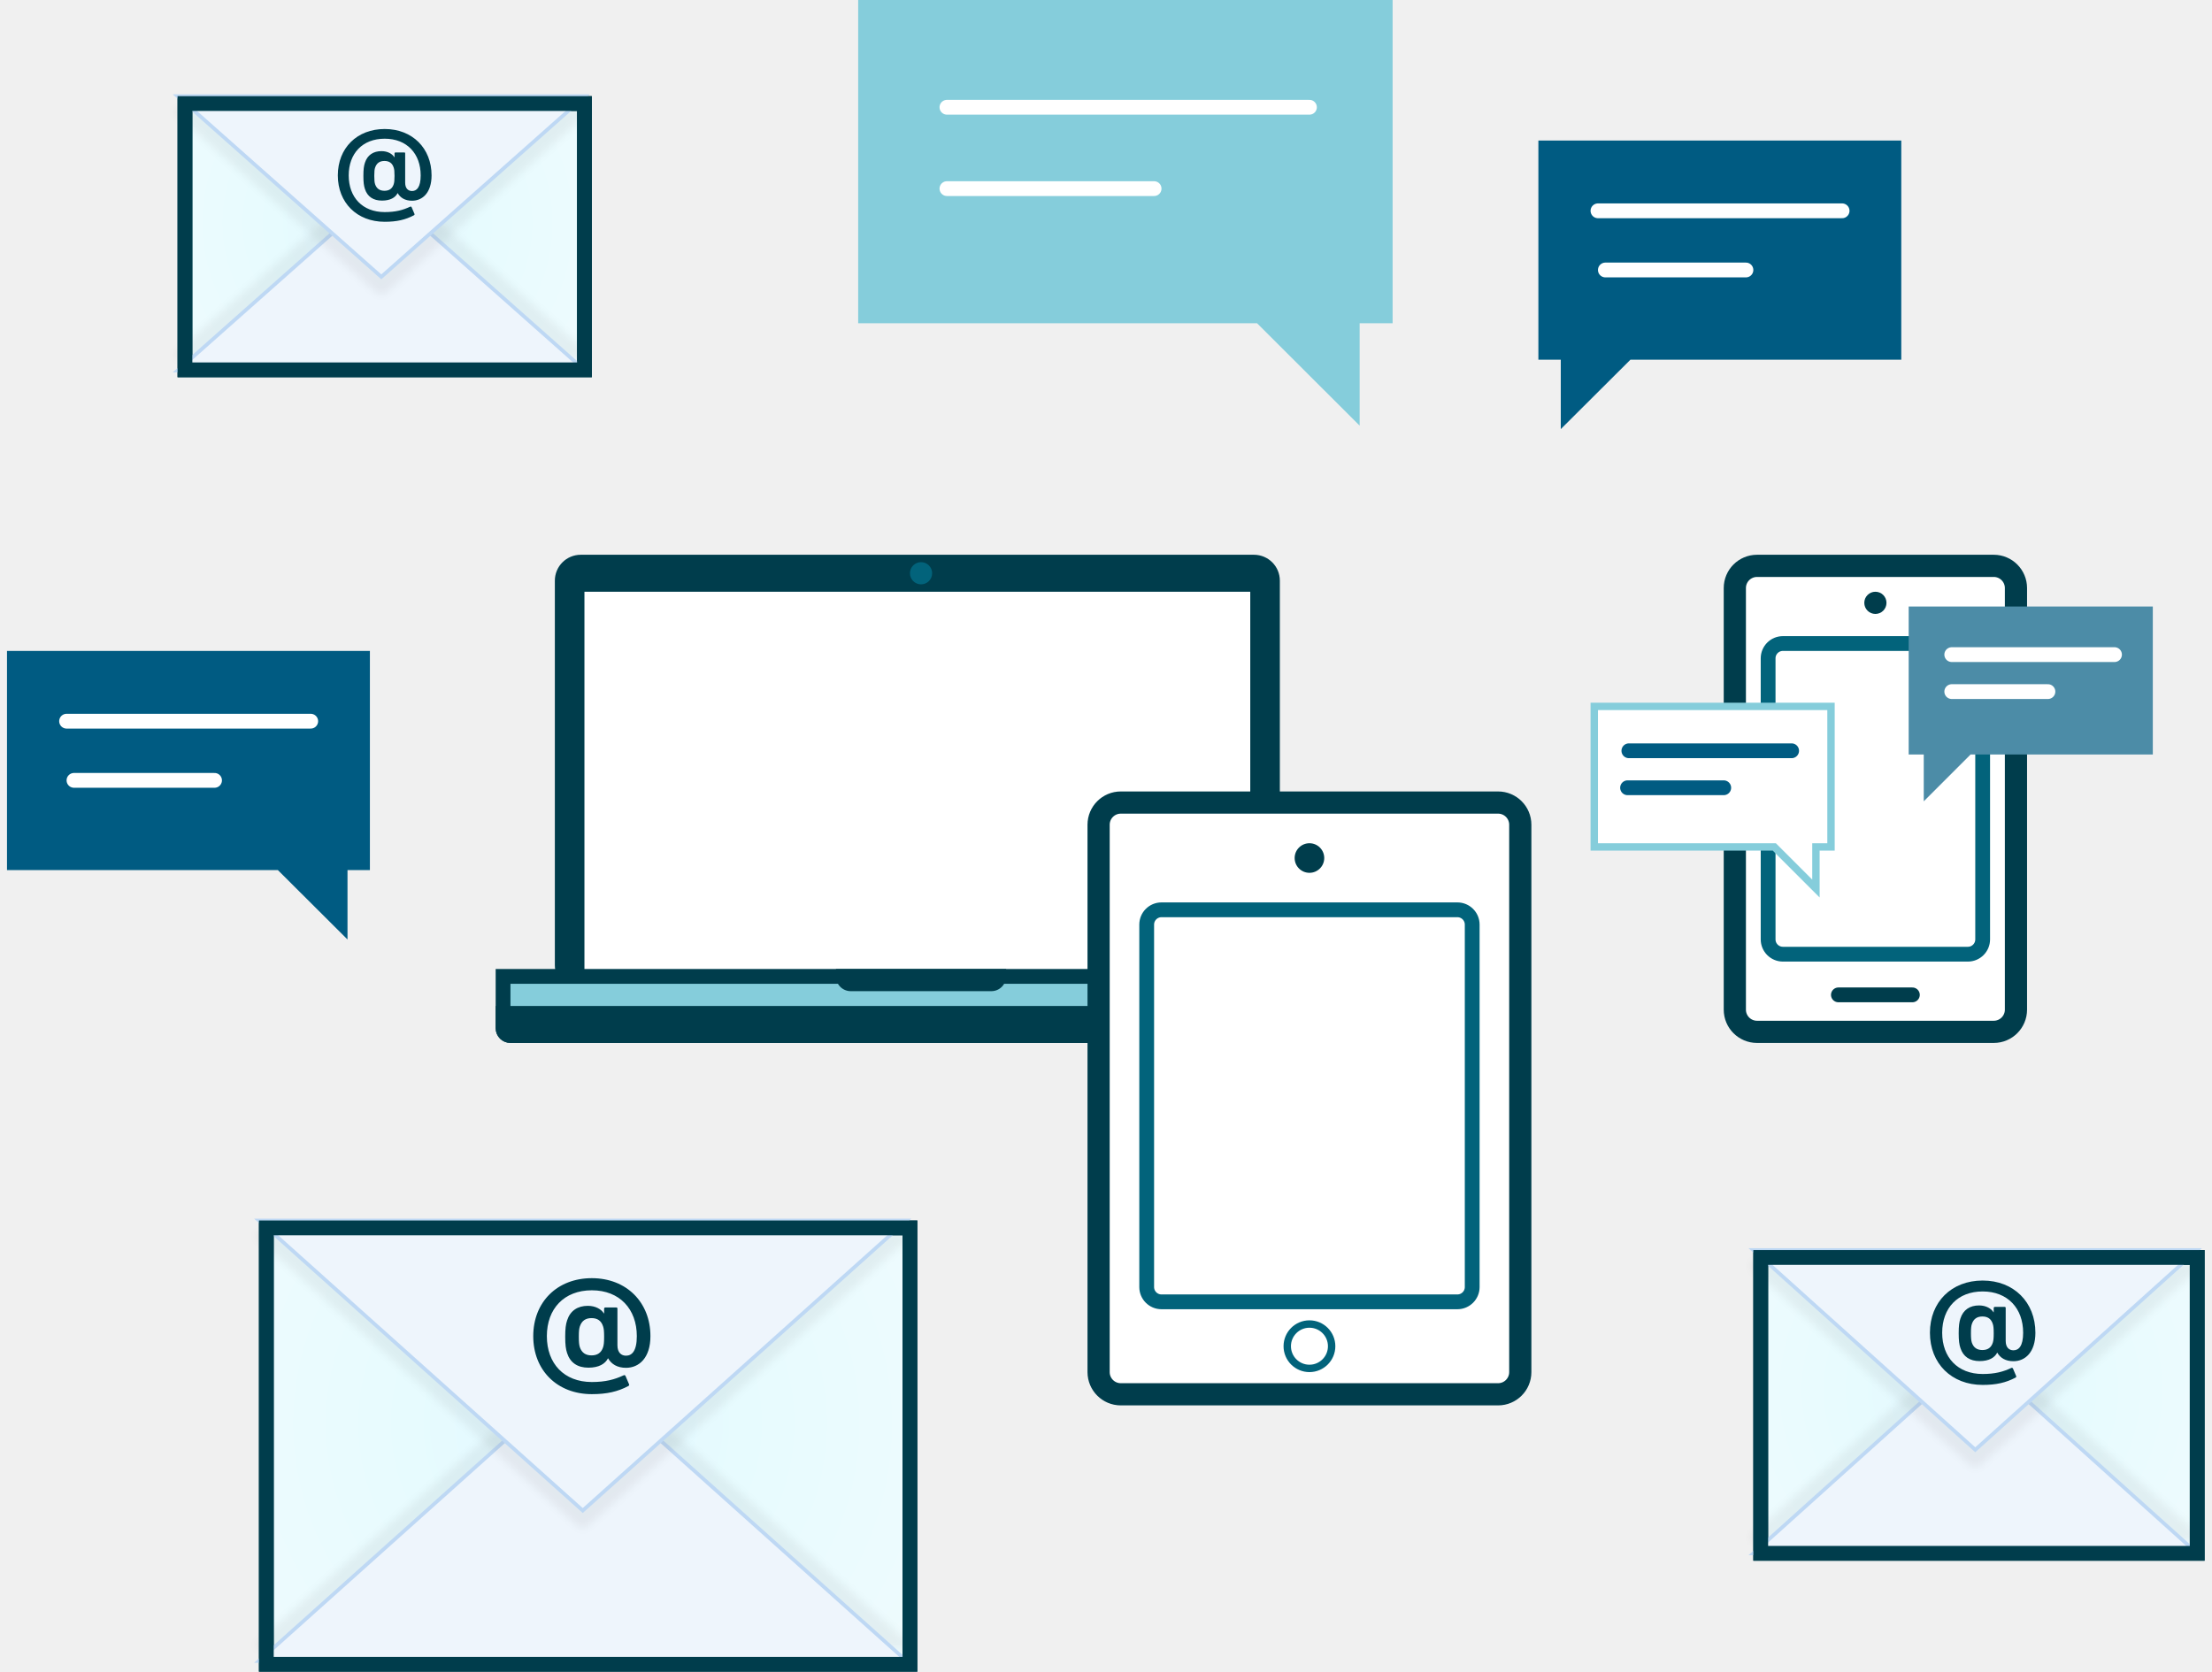
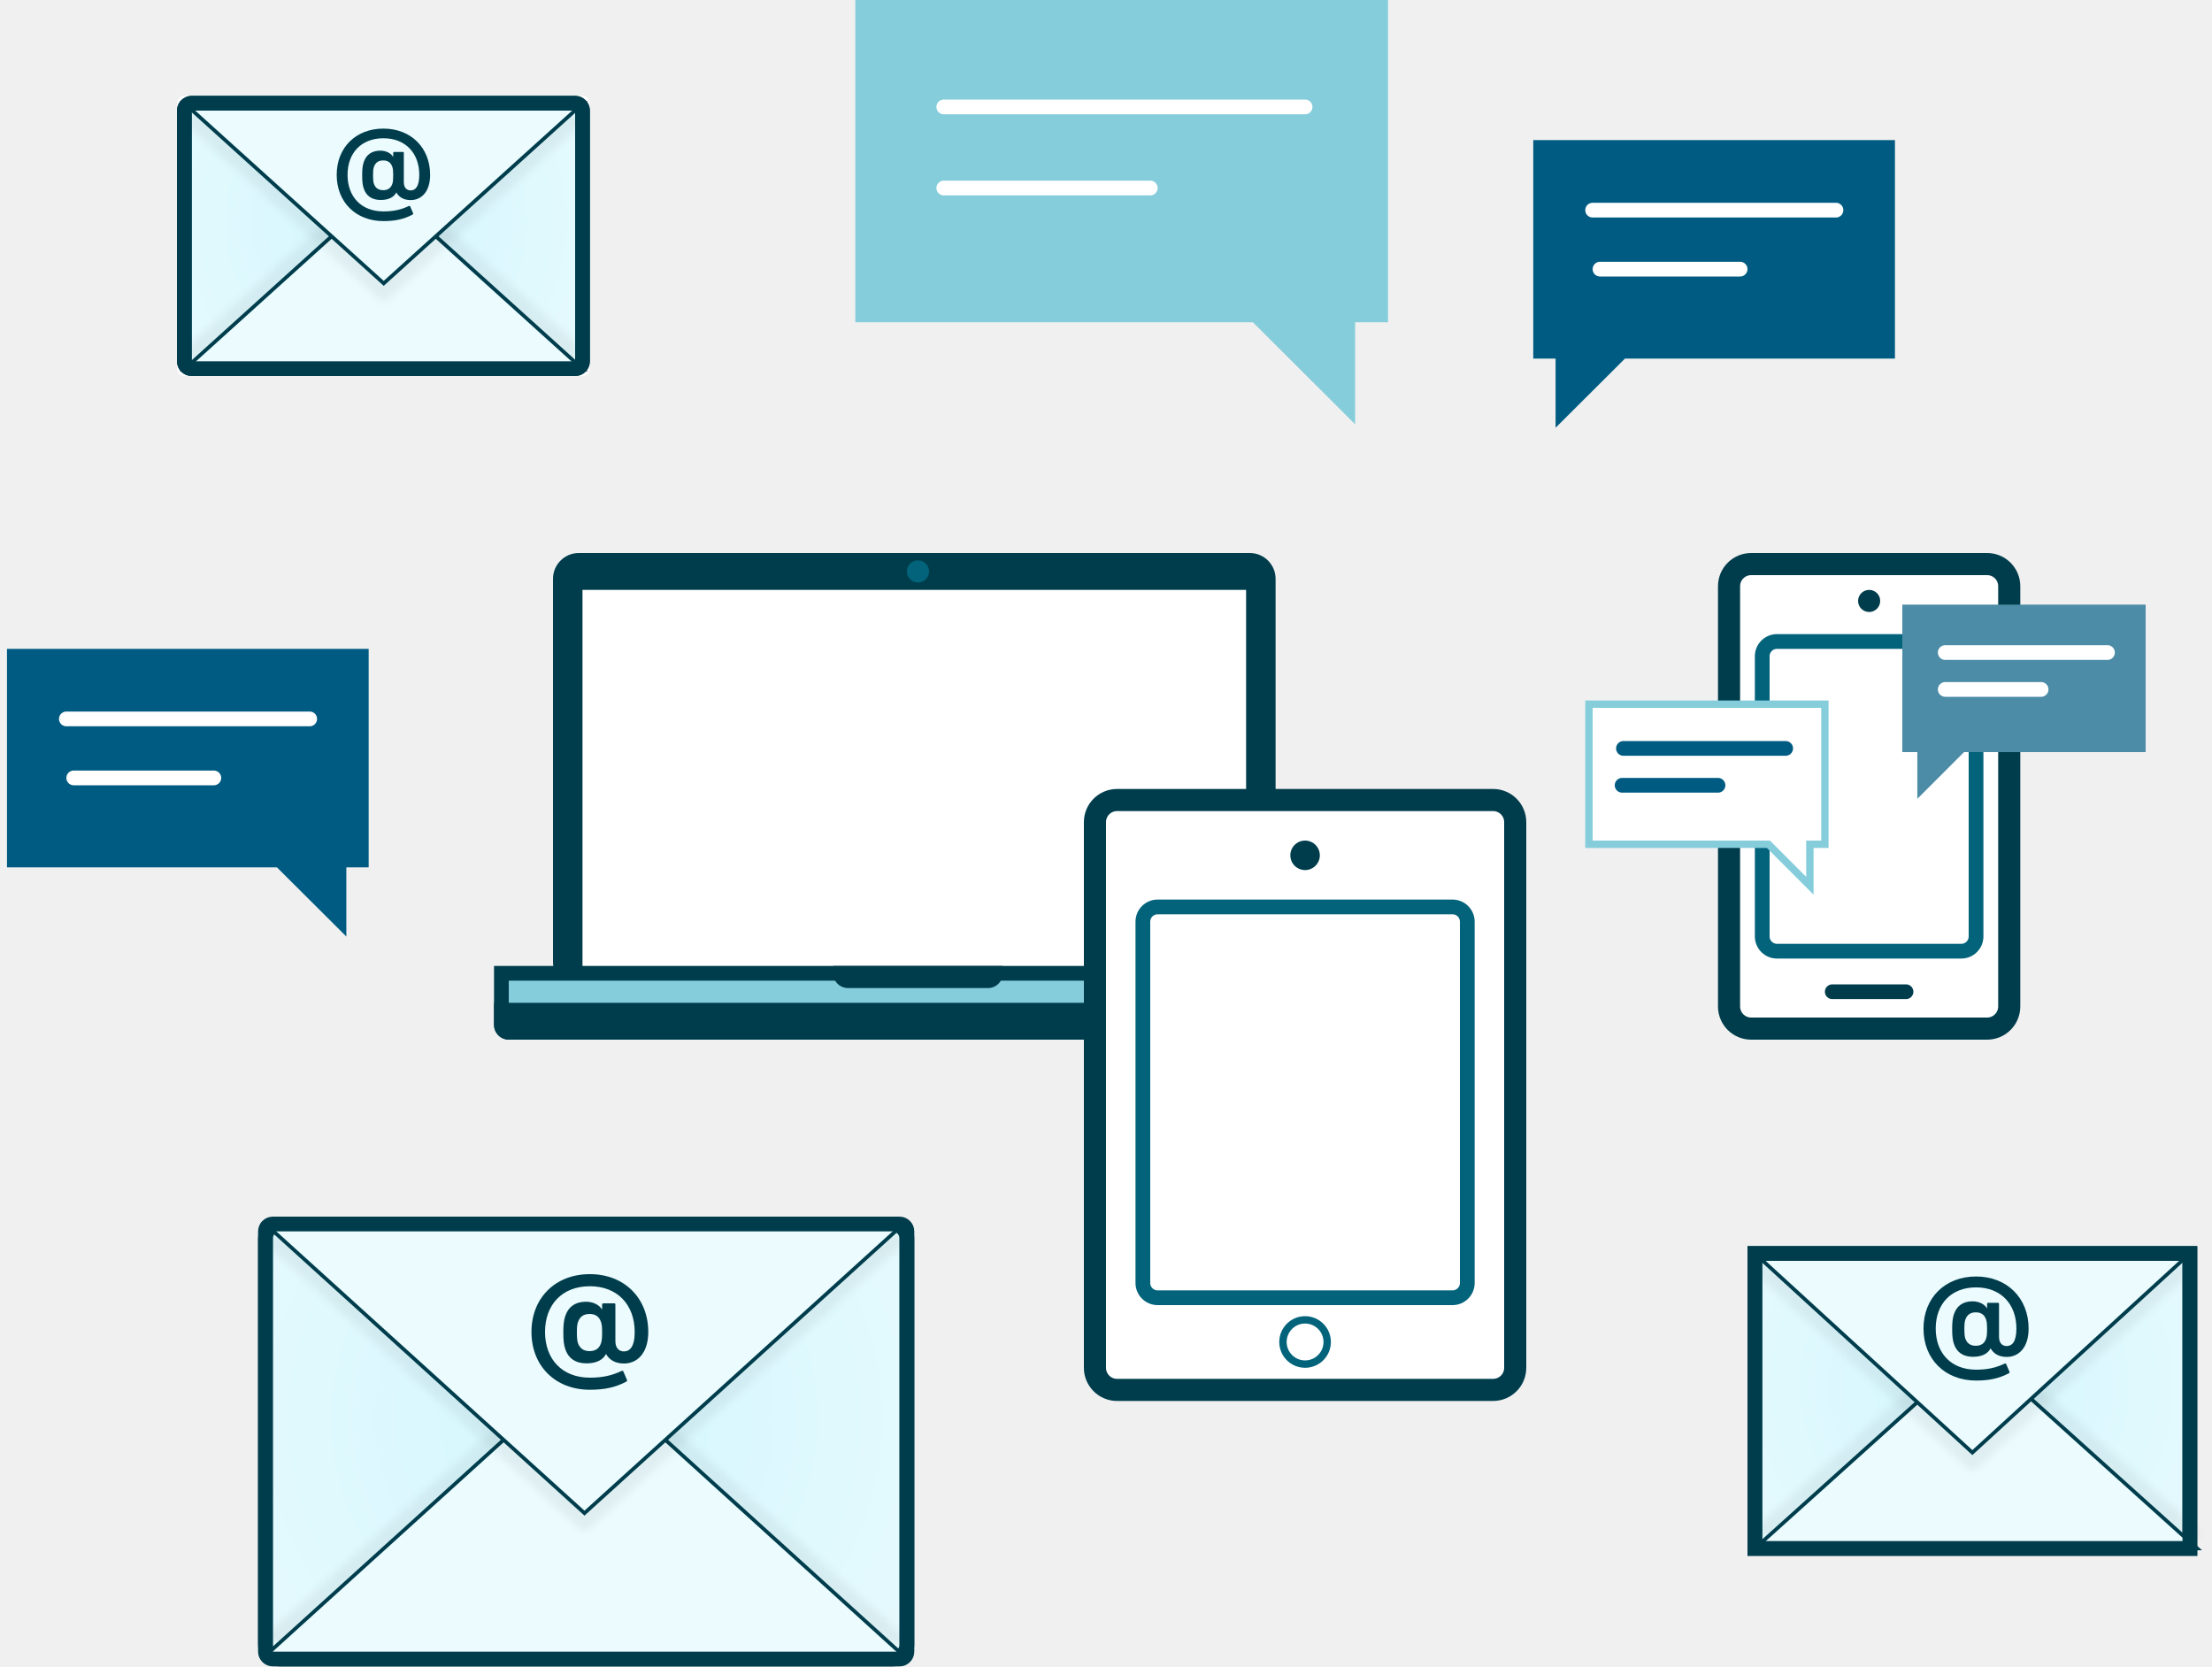
- <svg xmlns="http://www.w3.org/2000/svg" xmlns:xlink="http://www.w3.org/1999/xlink" width="299px" height="226px" viewBox="0 0 299 226" version="1.1">
+ <svg xmlns="http://www.w3.org/2000/svg" xmlns:xlink="http://www.w3.org/1999/xlink" width="300px" height="226px" viewBox="0 0 300 226" version="1.1">
  <defs>
    <radialGradient cx="48.179%" cy="44.793%" fx="48.179%" fy="44.793%" r="87.823%" gradientTransform="translate(0.481793,0.447929),scale(0.688525,1),rotate(180),translate(-0.481793,-0.447929)" id="radialGradient-1">
      <stop stop-color="#B6F3FF" offset="0%" />
      <stop stop-color="#D4F5FB" offset="100%" />
    </radialGradient>
-     <polygon id="path-2" points="30 14 60 41 0 41" />
+     <polygon id="path-2" points="31 14 61 41 1 41" />
    <filter x="-5.3%" y="-17.9%" width="110.5%" height="124.4%" filterUnits="objectBoundingBox" id="filter-3">
      <feMorphology radius="0.25" operator="dilate" in="SourceAlpha" result="shadowSpreadOuter1" />
      <feOffset dx="0" dy="-2" in="shadowSpreadOuter1" result="shadowOffsetOuter1" />
      <feGaussianBlur stdDeviation="0.5" in="shadowOffsetOuter1" result="shadowBlurOuter1" />
      <feComposite in="shadowBlurOuter1" in2="SourceAlpha" operator="out" result="shadowBlurOuter1" />
      <feColorMatrix values="0 0 0 0 0   0 0 0 0 0   0 0 0 0 0  0 0 0 0.048 0" type="matrix" in="shadowBlurOuter1" />
    </filter>
-     <polygon id="path-4" points="30 0 60 27 0 27" />
-     <filter x="-5.3%" y="-17.9%" width="110.5%" height="124.4%" filterUnits="objectBoundingBox" id="filter-5">
+     <polygon id="path-4" points="30.5 1 60 28 1 28" />
+     <filter x="-5.3%" y="-17.9%" width="110.7%" height="124.4%" filterUnits="objectBoundingBox" id="filter-5">
      <feMorphology radius="0.25" operator="dilate" in="SourceAlpha" result="shadowSpreadOuter1" />
      <feOffset dx="0" dy="-2" in="shadowSpreadOuter1" result="shadowOffsetOuter1" />
      <feGaussianBlur stdDeviation="0.5" in="shadowOffsetOuter1" result="shadowBlurOuter1" />
      <feComposite in="shadowBlurOuter1" in2="SourceAlpha" operator="out" result="shadowBlurOuter1" />
      <feColorMatrix values="0 0 0 0 0   0 0 0 0 0   0 0 0 0 0  0 0 0 0.05 0" type="matrix" in="shadowBlurOuter1" />
    </filter>
    <radialGradient cx="48.179%" cy="44.793%" fx="48.179%" fy="44.793%" r="88.225%" gradientTransform="translate(0.481793,0.447929),scale(0.685393,1),rotate(180),translate(-0.481793,-0.447929)" id="radialGradient-6">
      <stop stop-color="#B6F3FF" offset="0%" />
      <stop stop-color="#D4F5FB" offset="100%" />
    </radialGradient>
-     <polygon id="path-7" points="43.77 20.333 87.541 59.548 0 59.548" />
-     <filter x="-3.6%" y="-12.3%" width="107.2%" height="116.8%" filterUnits="objectBoundingBox" id="filter-8">
+     <polygon id="path-7" points="44.27 20.333 87.541 59.548 1 59.548" />
+     <filter x="-3.6%" y="-12.3%" width="107.3%" height="116.8%" filterUnits="objectBoundingBox" id="filter-8">
      <feMorphology radius="0.25" operator="dilate" in="SourceAlpha" result="shadowSpreadOuter1" />
      <feOffset dx="0" dy="-2" in="shadowSpreadOuter1" result="shadowOffsetOuter1" />
      <feGaussianBlur stdDeviation="0.5" in="shadowOffsetOuter1" result="shadowBlurOuter1" />
      <feComposite in="shadowBlurOuter1" in2="SourceAlpha" operator="out" result="shadowBlurOuter1" />
      <feColorMatrix values="0 0 0 0 0   0 0 0 0 0   0 0 0 0 0  0 0 0 0.048 0" type="matrix" in="shadowBlurOuter1" />
    </filter>
-     <polygon id="path-9" points="43.77 0 87.541 39.214 0 39.214" />
-     <filter x="-3.6%" y="-12.3%" width="107.2%" height="116.8%" filterUnits="objectBoundingBox" id="filter-10">
+     <polygon id="path-9" points="44.27 1 87.541 40.214 1 40.214" />
+     <filter x="-3.6%" y="-12.3%" width="107.3%" height="116.8%" filterUnits="objectBoundingBox" id="filter-10">
      <feMorphology radius="0.25" operator="dilate" in="SourceAlpha" result="shadowSpreadOuter1" />
      <feOffset dx="0" dy="-2" in="shadowSpreadOuter1" result="shadowOffsetOuter1" />
      <feGaussianBlur stdDeviation="0.5" in="shadowOffsetOuter1" result="shadowBlurOuter1" />
      <feComposite in="shadowBlurOuter1" in2="SourceAlpha" operator="out" result="shadowBlurOuter1" />
      <feColorMatrix values="0 0 0 0 0   0 0 0 0 0   0 0 0 0 0  0 0 0 0.05 0" type="matrix" in="shadowBlurOuter1" />
    </filter>
    <radialGradient cx="48.179%" cy="44.793%" fx="48.179%" fy="44.793%" r="89.112%" gradientTransform="translate(0.481793,0.447929),scale(0.678571,1),rotate(180),translate(-0.481793,-0.447929)" id="radialGradient-11">
      <stop stop-color="#B6F3FF" offset="0%" />
      <stop stop-color="#D4F5FB" offset="100%" />
    </radialGradient>
-     <polygon id="path-12" points="27.541 12.667 55.082 37.095 0 37.095" />
-     <filter x="-5.7%" y="-19.8%" width="111.5%" height="127.0%" filterUnits="objectBoundingBox" id="filter-13">
+     <polygon id="path-12" points="28.041 12.667 55.082 37.095 1 37.095" />
+     <filter x="-5.8%" y="-19.8%" width="111.6%" height="127.0%" filterUnits="objectBoundingBox" id="filter-13">
      <feMorphology radius="0.25" operator="dilate" in="SourceAlpha" result="shadowSpreadOuter1" />
      <feOffset dx="0" dy="-2" in="shadowSpreadOuter1" result="shadowOffsetOuter1" />
      <feGaussianBlur stdDeviation="0.5" in="shadowOffsetOuter1" result="shadowBlurOuter1" />
      <feComposite in="shadowBlurOuter1" in2="SourceAlpha" operator="out" result="shadowBlurOuter1" />
      <feColorMatrix values="0 0 0 0 0   0 0 0 0 0   0 0 0 0 0  0 0 0 0.048 0" type="matrix" in="shadowBlurOuter1" />
    </filter>
-     <polygon id="path-14" points="27.541 0 55.082 24.429 0 24.429" />
-     <filter x="-5.7%" y="-19.8%" width="111.5%" height="127.0%" filterUnits="objectBoundingBox" id="filter-15">
+     <polygon id="path-14" points="28.041 1 55.082 25.429 1 25.429" />
+     <filter x="-5.8%" y="-19.8%" width="111.6%" height="127.0%" filterUnits="objectBoundingBox" id="filter-15">
      <feMorphology radius="0.25" operator="dilate" in="SourceAlpha" result="shadowSpreadOuter1" />
      <feOffset dx="0" dy="-2" in="shadowSpreadOuter1" result="shadowOffsetOuter1" />
      <feGaussianBlur stdDeviation="0.5" in="shadowOffsetOuter1" result="shadowBlurOuter1" />
      <feComposite in="shadowBlurOuter1" in2="SourceAlpha" operator="out" result="shadowBlurOuter1" />
      <feColorMatrix values="0 0 0 0 0   0 0 0 0 0   0 0 0 0 0  0 0 0 0.05 0" type="matrix" in="shadowBlurOuter1" />
    </filter>
  </defs>
  <g id="Marketing-Website-V0.7" stroke="none" stroke-width="1" fill="none" fill-rule="evenodd">
    <g id="Desktop-1400px-Airlines-Hotels-&amp;-OTAs-1" transform="translate(-175, -338)">
      <g id="Hero" transform="translate(-10, 0)">
        <g id="Hero-Image-Illustration" transform="translate(185, 305)">
          <g id="Omnichannel-Illustration" transform="translate(0, 33)">
            <g id="Text/Chat-Illustration" transform="translate(202, 19)">
              <g id="Group-7" fill="#005B82">
                <path d="M18.387,29.63 L8.974,39.012 L8.974,29.63 L5.946,29.63 L5.946,-3.73034936e-14 L55,-3.73034936e-14 L55,29.63 L18.387,29.63 Z" id="Combined-Shape" />
              </g>
              <path d="M14,9.5 L47,9.5" id="Line-2" stroke="#FFFFFF" stroke-width="2" stroke-linecap="round" />
              <path d="M15,17.5 L34,17.5" id="Line-2-Copy" stroke="#FFFFFF" stroke-width="2" stroke-linecap="round" />
            </g>
            <g id="Text/Chat-Illustration" transform="translate(0, 88)">
              <g id="Group-7" fill="#005B82">
                <path d="M13.387,29.63 L3.974,39.012 L3.974,29.63 L0.946,29.63 L0.946,-3.73034936e-14 L50,-3.73034936e-14 L50,29.63 L13.387,29.63 Z" id="Combined-Shape" transform="translate(25.47297, 19.50578) scale(-1, 1) translate(-25.47297, -19.50578) " />
              </g>
              <path d="M9,9.5 L42,9.5" id="Line-2" stroke="#FFFFFF" stroke-width="2" stroke-linecap="round" />
              <path d="M10,17.5 L29,17.5" id="Line-2-Copy" stroke="#FFFFFF" stroke-width="2" stroke-linecap="round" />
            </g>
            <g id="Text/Chat-Illustration" transform="translate(156.5, 29) scale(-1, 1) translate(-156.5, -29) translate(116, 0)">
              <g id="Group-7" fill="#85CDDB">
                <path d="M27.079,43.704 L13.216,57.542 L13.216,43.704 L8.757,43.704 L8.757,-1.24344979e-13 L81,-1.24344979e-13 L81,43.704 L27.079,43.704 Z" id="Combined-Shape" />
              </g>
              <path d="M20,14.5 L69,14.5" id="Line-2" stroke="#FFFFFF" stroke-width="2" stroke-linecap="round" />
              <path d="M41,25.5 L69,25.5" id="Line-2-Copy" stroke="#FFFFFF" stroke-width="2" stroke-linecap="round" />
            </g>
            <g id="Mobile-Illustration" transform="translate(215, 75)">
              <g id="Group-6-Copy-2" transform="translate(18, 0)">
                <rect id="Rectangle" stroke="#003D4C" stroke-width="3" fill="#FFFFFF" x="1.5" y="1.5" width="38" height="63" rx="3" />
                <rect id="Rectangle-Copy-71" stroke="#02637B" stroke-width="2" fill="#FFFFFF" x="6" y="12" width="29" height="42" rx="2" />
                <path d="M15.5,59.5 L25.5,59.5" id="Line" stroke="#003D4C" stroke-width="2" stroke-linecap="round" />
                <circle id="Oval" fill="#003D4C" cx="20.5" cy="6.5" r="1.5" />
              </g>
              <g id="Group-8-Copy-7" transform="translate(39, 7)">
                <g id="Group-7" fill="#4C8CA7">
                  <path d="M12.37,20 L6.037,26.333 L6.037,20 L4,20 L4,0 L37,0 L37,20 L12.37,20 Z" id="Combined-Shape" />
                </g>
                <path d="M9.822,6.5 L31.822,6.5" id="Line-2" stroke="#FFFFFF" stroke-width="2" stroke-linecap="round" />
                <path d="M9.822,11.5 L22.822,11.5" id="Line-2-Copy" stroke="#FFFFFF" stroke-width="2" stroke-linecap="round" />
              </g>
              <g id="Group-8-Copy-2" transform="translate(18.5, 33.5) scale(-1, 1) translate(-18.5, -33.5) translate(0, 20)">
                <g id="Group-7" fill="#FFFFFF" stroke="#85CDDB">
                  <path d="M36.5,19.5 L36.5,0.5 L4.5,0.5 L4.5,19.5 L6.537,19.5 L6.537,25.126 L12.162,19.5 L12.37,19.5 L36.5,19.5 Z" id="Combined-Shape" />
                </g>
                <path d="M9.822,6.5 L31.822,6.5" id="Line-2" stroke="#005B82" stroke-width="2" stroke-linecap="round" />
                <path d="M19,11.5 L32,11.5" id="Line-2-Copy" stroke="#005B82" stroke-width="2" stroke-linecap="round" />
              </g>
            </g>
            <g id="Laptop-Illustration" transform="translate(67, 75)">
              <rect id="Rectangle" stroke="#003D4C" stroke-width="3" fill="#003D4C" x="9.5" y="1.5" width="95" height="56" rx="2" />
              <circle id="Oval" fill="#02637B" cx="57.5" cy="2.5" r="1.5" />
              <rect id="Rectangle-Copy-83" stroke="#FFFFFF" fill="#FFFFFF" x="12.5" y="5.5" width="89" height="52" />
              <path d="M1,57 L1,64 C1,64.552 1.448,65 2,65 L112,65 C112.552,65 113,64.552 113,64 L113,57 L1,57 Z" id="Rectangle-Copy-81" stroke="#003D4C" stroke-width="2" fill="#85CDDB" />
              <path d="M46,56 L69,56 L69,57 C69,58.105 68.105,59 67,59 L48,59 C46.895,59 46,58.105 46,57 L46,56 Z" id="Rectangle" fill="#003D4C" />
              <path d="M0.5,61.5 L0.5,64 C0.5,64.828 1.172,65.5 2,65.5 L112,65.5 C112.828,65.5 113.5,64.828 113.5,64 L113.5,61.5 L0.5,61.5 Z" id="Rectangle-Copy-82" stroke="#003D4C" fill="#003D4C" />
            </g>
            <g id="Email-Illustration" transform="translate(237, 169)">
              <g id="Group-9">
                <rect id="Rectangle" fill="#FFFFFF" x="0" y="0" width="61" height="42" />
-                 <rect id="Rectangle" stroke="#003D4C" stroke-width="2" fill-opacity="0.4" fill="url(#radialGradient-1)" x="1" y="1" width="59" height="40" />
+                 <rect id="Rectangle" stroke="#003D4C" stroke-width="2" fill-opacity="0.6" fill="url(#radialGradient-1)" x="1" y="1" width="59" height="40" />
                <g id="Triangle-Copy-4">
                  <use fill="black" fill-opacity="1" filter="url(#filter-3)" xlink:href="#path-2" />
-                   <use stroke="#BED8F4" stroke-width="0.5" fill="#EEF5FC" fill-rule="evenodd" xlink:href="#path-2" />
+                   <use stroke="#003D4C" stroke-width="0.5" fill="#EBFBFE" fill-rule="evenodd" xlink:href="#path-2" />
                </g>
-                 <g id="Triangle" transform="translate(30, 13.5) scale(1, -1) translate(-30, -13.5) ">
+                 <g id="Triangle" transform="translate(30.5, 14.5) scale(1, -1) translate(-30.5, -14.5) ">
                  <use fill="black" fill-opacity="1" filter="url(#filter-5)" xlink:href="#path-4" />
-                   <use stroke="#BED8F4" stroke-width="0.5" fill="#EEF5FC" fill-rule="evenodd" xlink:href="#path-4" />
+                   <use stroke="#003D4C" stroke-width="0.5" fill="#EBFBFE" fill-rule="evenodd" xlink:href="#path-4" />
                </g>
                <rect id="Rectangle-Copy-100" stroke="#003D4C" stroke-width="2" x="1" y="1" width="59" height="40" />
              </g>
              <path d="M23.872,11.176 C23.872,7.018 26.788,4.12 31,4.12 C35.212,4.12 38.128,7.054 38.128,11.176 C38.128,13.822 36.742,15.028 35.158,15.028 C34.096,15.028 33.376,14.578 32.98,13.876 L32.962,13.876 C32.62,14.542 31.864,15.01 30.586,15.01 C29.272,15.01 28.372,14.416 27.994,13.246 C27.832,12.76 27.76,12.238 27.76,11.248 C27.76,10.258 27.832,9.736 27.994,9.25 C28.372,8.08 29.272,7.486 30.514,7.486 C31.468,7.486 32.17,7.918 32.458,8.404 L32.494,8.404 L32.494,7.846 C32.494,7.738 32.566,7.684 32.638,7.684 L33.97,7.684 C34.078,7.684 34.114,7.738 34.114,7.846 L34.114,12.292 C34.114,13.192 34.6,13.552 35.158,13.552 C35.86,13.552 36.472,13.012 36.472,11.176 C36.472,7.882 34.384,5.596 31,5.596 C27.616,5.596 25.528,7.846 25.528,11.176 C25.528,14.506 27.616,16.756 31,16.756 C32.674,16.756 33.772,16.45 34.852,15.946 C34.96,15.892 35.05,15.91 35.104,16.036 L35.518,17.008 C35.572,17.098 35.536,17.188 35.446,17.242 C34.15,17.926 32.836,18.232 31,18.232 C26.788,18.232 23.872,15.334 23.872,11.176 Z M29.542,12.526 C29.776,13.192 30.244,13.516 30.964,13.516 C31.684,13.516 32.152,13.192 32.368,12.526 C32.458,12.238 32.494,11.932 32.494,11.248 C32.494,10.564 32.458,10.258 32.368,9.988 C32.152,9.304 31.684,8.98 30.964,8.98 C30.244,8.98 29.776,9.304 29.542,9.988 C29.452,10.258 29.416,10.564 29.416,11.248 C29.416,11.932 29.452,12.238 29.542,12.526 Z" id="@" fill="#003D4C" fill-rule="nonzero" />
            </g>
            <g id="Email-Illustration" transform="translate(35, 165)">
              <g id="Group-9">
-                 <rect id="Rectangle" fill="#FFFFFF" x="0" y="0" width="89" height="61" />
-                 <rect id="Rectangle" stroke="#003D4C" stroke-width="2" fill-opacity="0.4" fill="url(#radialGradient-6)" x="1" y="1" width="87" height="59" />
+                 <rect id="Rectangle" fill="#FFFFFF" x="0" y="0" width="89" height="61" rx="2" />
+                 <rect id="Rectangle" stroke="#003D4C" stroke-width="2" fill-opacity="0.6" fill="url(#radialGradient-6)" x="1" y="1" width="87" height="59" rx="2" />
                <g id="Triangle-Copy-4">
                  <use fill="black" fill-opacity="1" filter="url(#filter-8)" xlink:href="#path-7" />
-                   <use stroke="#BED8F4" stroke-width="0.5" fill="#EEF5FC" fill-rule="evenodd" xlink:href="#path-7" />
+                   <use stroke="#003D4C" stroke-width="0.5" fill="#EBFBFE" fill-rule="evenodd" xlink:href="#path-7" />
                </g>
-                 <g id="Triangle" transform="translate(43.77049, 19.60714) scale(1, -1) translate(-43.77049, -19.60714) ">
+                 <g id="Triangle" transform="translate(44.27049, 20.60714) scale(1, -1) translate(-44.27049, -20.60714) ">
                  <use fill="black" fill-opacity="1" filter="url(#filter-10)" xlink:href="#path-9" />
-                   <use stroke="#BED8F4" stroke-width="0.5" fill="#EEF5FC" fill-rule="evenodd" xlink:href="#path-9" />
+                   <use stroke="#003D4C" stroke-width="0.5" fill="#EBFBFE" fill-rule="evenodd" xlink:href="#path-9" />
                </g>
-                 <rect id="Rectangle-Copy-100" stroke="#003D4C" stroke-width="2" x="1" y="1" width="87" height="59" />
+                 <rect id="Rectangle-Copy-100" stroke="#003D4C" stroke-width="2" x="1" y="1" width="87" height="59" rx="1" />
              </g>
              <path d="M37.08,15.64 C37.08,11.02 40.32,7.8 45,7.8 C49.68,7.8 52.92,11.06 52.92,15.64 C52.92,18.58 51.38,19.92 49.62,19.92 C48.44,19.92 47.64,19.42 47.2,18.64 L47.18,18.64 C46.8,19.38 45.96,19.9 44.54,19.9 C43.08,19.9 42.08,19.24 41.66,17.94 C41.48,17.4 41.4,16.82 41.4,15.72 C41.4,14.62 41.48,14.04 41.66,13.5 C42.08,12.2 43.08,11.54 44.46,11.54 C45.52,11.54 46.3,12.02 46.62,12.56 L46.66,12.56 L46.66,11.94 C46.66,11.82 46.74,11.76 46.82,11.76 L48.3,11.76 C48.42,11.76 48.46,11.82 48.46,11.94 L48.46,16.88 C48.46,17.88 49,18.28 49.62,18.28 C50.4,18.28 51.08,17.68 51.08,15.64 C51.08,11.98 48.76,9.44 45,9.44 C41.24,9.44 38.92,11.94 38.92,15.64 C38.92,19.34 41.24,21.84 45,21.84 C46.86,21.84 48.08,21.5 49.28,20.94 C49.4,20.88 49.5,20.9 49.56,21.04 L50.02,22.12 C50.08,22.22 50.04,22.32 49.94,22.38 C48.5,23.14 47.04,23.48 45,23.48 C40.32,23.48 37.08,20.26 37.08,15.64 Z M43.38,17.14 C43.64,17.88 44.16,18.24 44.96,18.24 C45.76,18.24 46.28,17.88 46.52,17.14 C46.62,16.82 46.66,16.48 46.66,15.72 C46.66,14.96 46.62,14.62 46.52,14.32 C46.28,13.56 45.76,13.2 44.96,13.2 C44.16,13.2 43.64,13.56 43.38,14.32 C43.28,14.62 43.24,14.96 43.24,15.72 C43.24,16.48 43.28,16.82 43.38,17.14 Z" id="@" fill="#003D4C" fill-rule="nonzero" />
            </g>
            <g id="Email-Illustration" transform="translate(24, 13)">
              <g id="Group-9">
-                 <rect id="Rectangle" fill="#FFFFFF" x="0" y="0" width="56" height="38" />
-                 <rect id="Rectangle" stroke="#003D4C" stroke-width="2" fill-opacity="0.4" fill="url(#radialGradient-11)" x="1" y="1" width="54" height="36" />
+                 <rect id="Rectangle" fill="#FFFFFF" x="0" y="0" width="56" height="38" rx="1" />
+                 <rect id="Rectangle" stroke="#003D4C" stroke-width="2" fill-opacity="0.6" fill="url(#radialGradient-11)" x="1" y="1" width="54" height="36" rx="1" />
                <g id="Triangle-Copy-4">
                  <use fill="black" fill-opacity="1" filter="url(#filter-13)" xlink:href="#path-12" />
-                   <use stroke="#BED8F4" stroke-width="0.5" fill="#EEF5FC" fill-rule="evenodd" xlink:href="#path-12" />
+                   <use stroke="#003D4C" stroke-width="0.5" fill="#EBFBFE" fill-rule="evenodd" xlink:href="#path-12" />
                </g>
-                 <g id="Triangle" transform="translate(27.54098, 12.21429) scale(1, -1) translate(-27.54098, -12.21429) ">
+                 <g id="Triangle" transform="translate(28.04098, 13.21429) scale(1, -1) translate(-28.04098, -13.21429) ">
                  <use fill="black" fill-opacity="1" filter="url(#filter-15)" xlink:href="#path-14" />
-                   <use stroke="#BED8F4" stroke-width="0.5" fill="#EEF5FC" fill-rule="evenodd" xlink:href="#path-14" />
+                   <use stroke="#003D4C" stroke-width="0.5" fill="#EBFBFE" fill-rule="evenodd" xlink:href="#path-14" />
                </g>
-                 <rect id="Rectangle-Copy-100" stroke="#003D4C" stroke-width="2" x="1" y="1" width="54" height="36" />
+                 <rect id="Rectangle-Copy-100" stroke="#003D4C" stroke-width="2" x="1" y="1" width="54" height="36" rx="1" />
              </g>
              <path d="M21.664,10.712 C21.664,7.016 24.256,4.44 28,4.44 C31.744,4.44 34.336,7.048 34.336,10.712 C34.336,13.064 33.104,14.136 31.696,14.136 C30.752,14.136 30.112,13.736 29.76,13.112 L29.744,13.112 C29.44,13.704 28.768,14.12 27.632,14.12 C26.464,14.12 25.664,13.592 25.328,12.552 C25.184,12.12 25.12,11.656 25.12,10.776 C25.12,9.896 25.184,9.432 25.328,9 C25.664,7.96 26.464,7.432 27.568,7.432 C28.416,7.432 29.04,7.816 29.296,8.248 L29.328,8.248 L29.328,7.752 C29.328,7.656 29.392,7.608 29.456,7.608 L30.64,7.608 C30.736,7.608 30.768,7.656 30.768,7.752 L30.768,11.704 C30.768,12.504 31.2,12.824 31.696,12.824 C32.32,12.824 32.864,12.344 32.864,10.712 C32.864,7.784 31.008,5.752 28,5.752 C24.992,5.752 23.136,7.752 23.136,10.712 C23.136,13.672 24.992,15.672 28,15.672 C29.488,15.672 30.464,15.4 31.424,14.952 C31.52,14.904 31.6,14.92 31.648,15.032 L32.016,15.896 C32.064,15.976 32.032,16.056 31.952,16.104 C30.8,16.712 29.632,16.984 28,16.984 C24.256,16.984 21.664,14.408 21.664,10.712 Z M26.704,11.912 C26.912,12.504 27.328,12.792 27.968,12.792 C28.608,12.792 29.024,12.504 29.216,11.912 C29.296,11.656 29.328,11.384 29.328,10.776 C29.328,10.168 29.296,9.896 29.216,9.656 C29.024,9.048 28.608,8.76 27.968,8.76 C27.328,8.76 26.912,9.048 26.704,9.656 C26.624,9.896 26.592,10.168 26.592,10.776 C26.592,11.384 26.624,11.656 26.704,11.912 Z" id="@" fill="#003D4C" fill-rule="nonzero" />
            </g>
            <g id="Tablet-Illustration" transform="translate(147, 107)">
              <rect id="Rectangle" stroke="#003D4C" stroke-width="3" fill="#FFFFFF" x="1.5" y="1.5" width="57" height="80" rx="3" />
              <rect id="Rectangle-Copy-71" stroke="#02637B" stroke-width="2" fill="#FFFFFF" x="8" y="16" width="44" height="53" rx="2" />
              <circle id="Oval" fill="#003D4C" cx="30" cy="9" r="2" />
              <circle id="Oval-Copy-25" stroke="#02637B" cx="30" cy="75" r="3" />
            </g>
          </g>
        </g>
      </g>
    </g>
  </g>
</svg>
